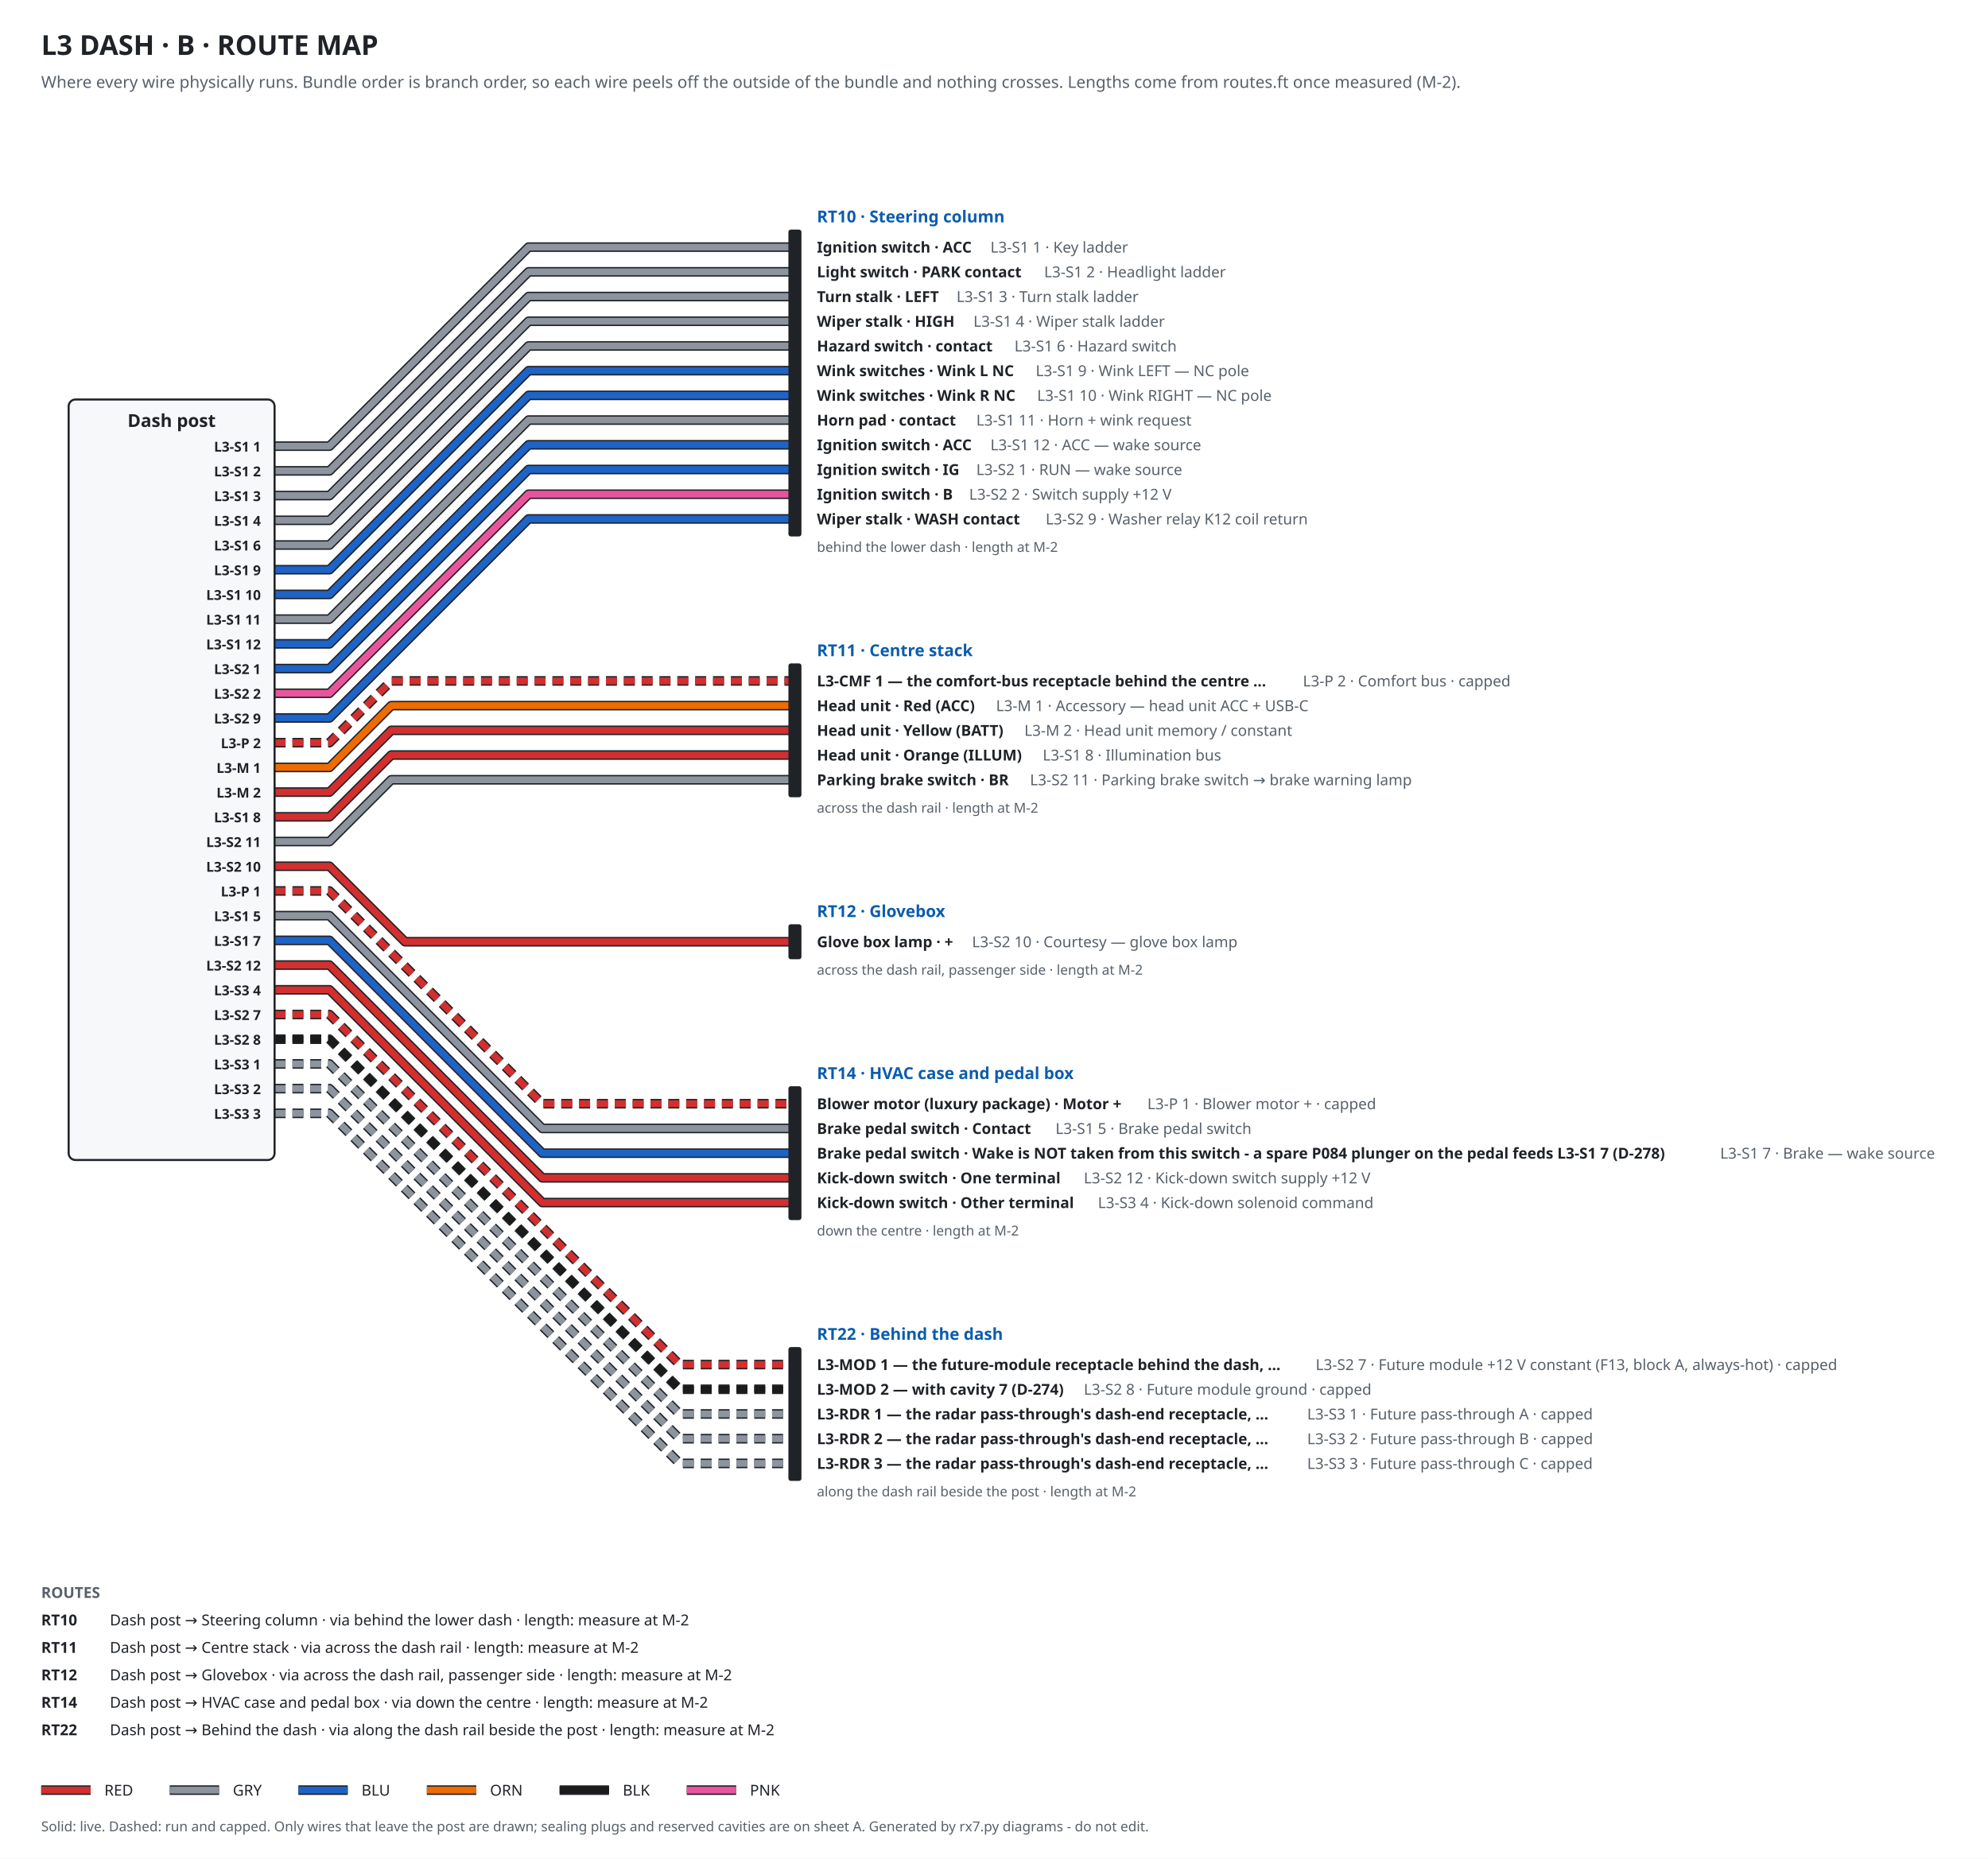
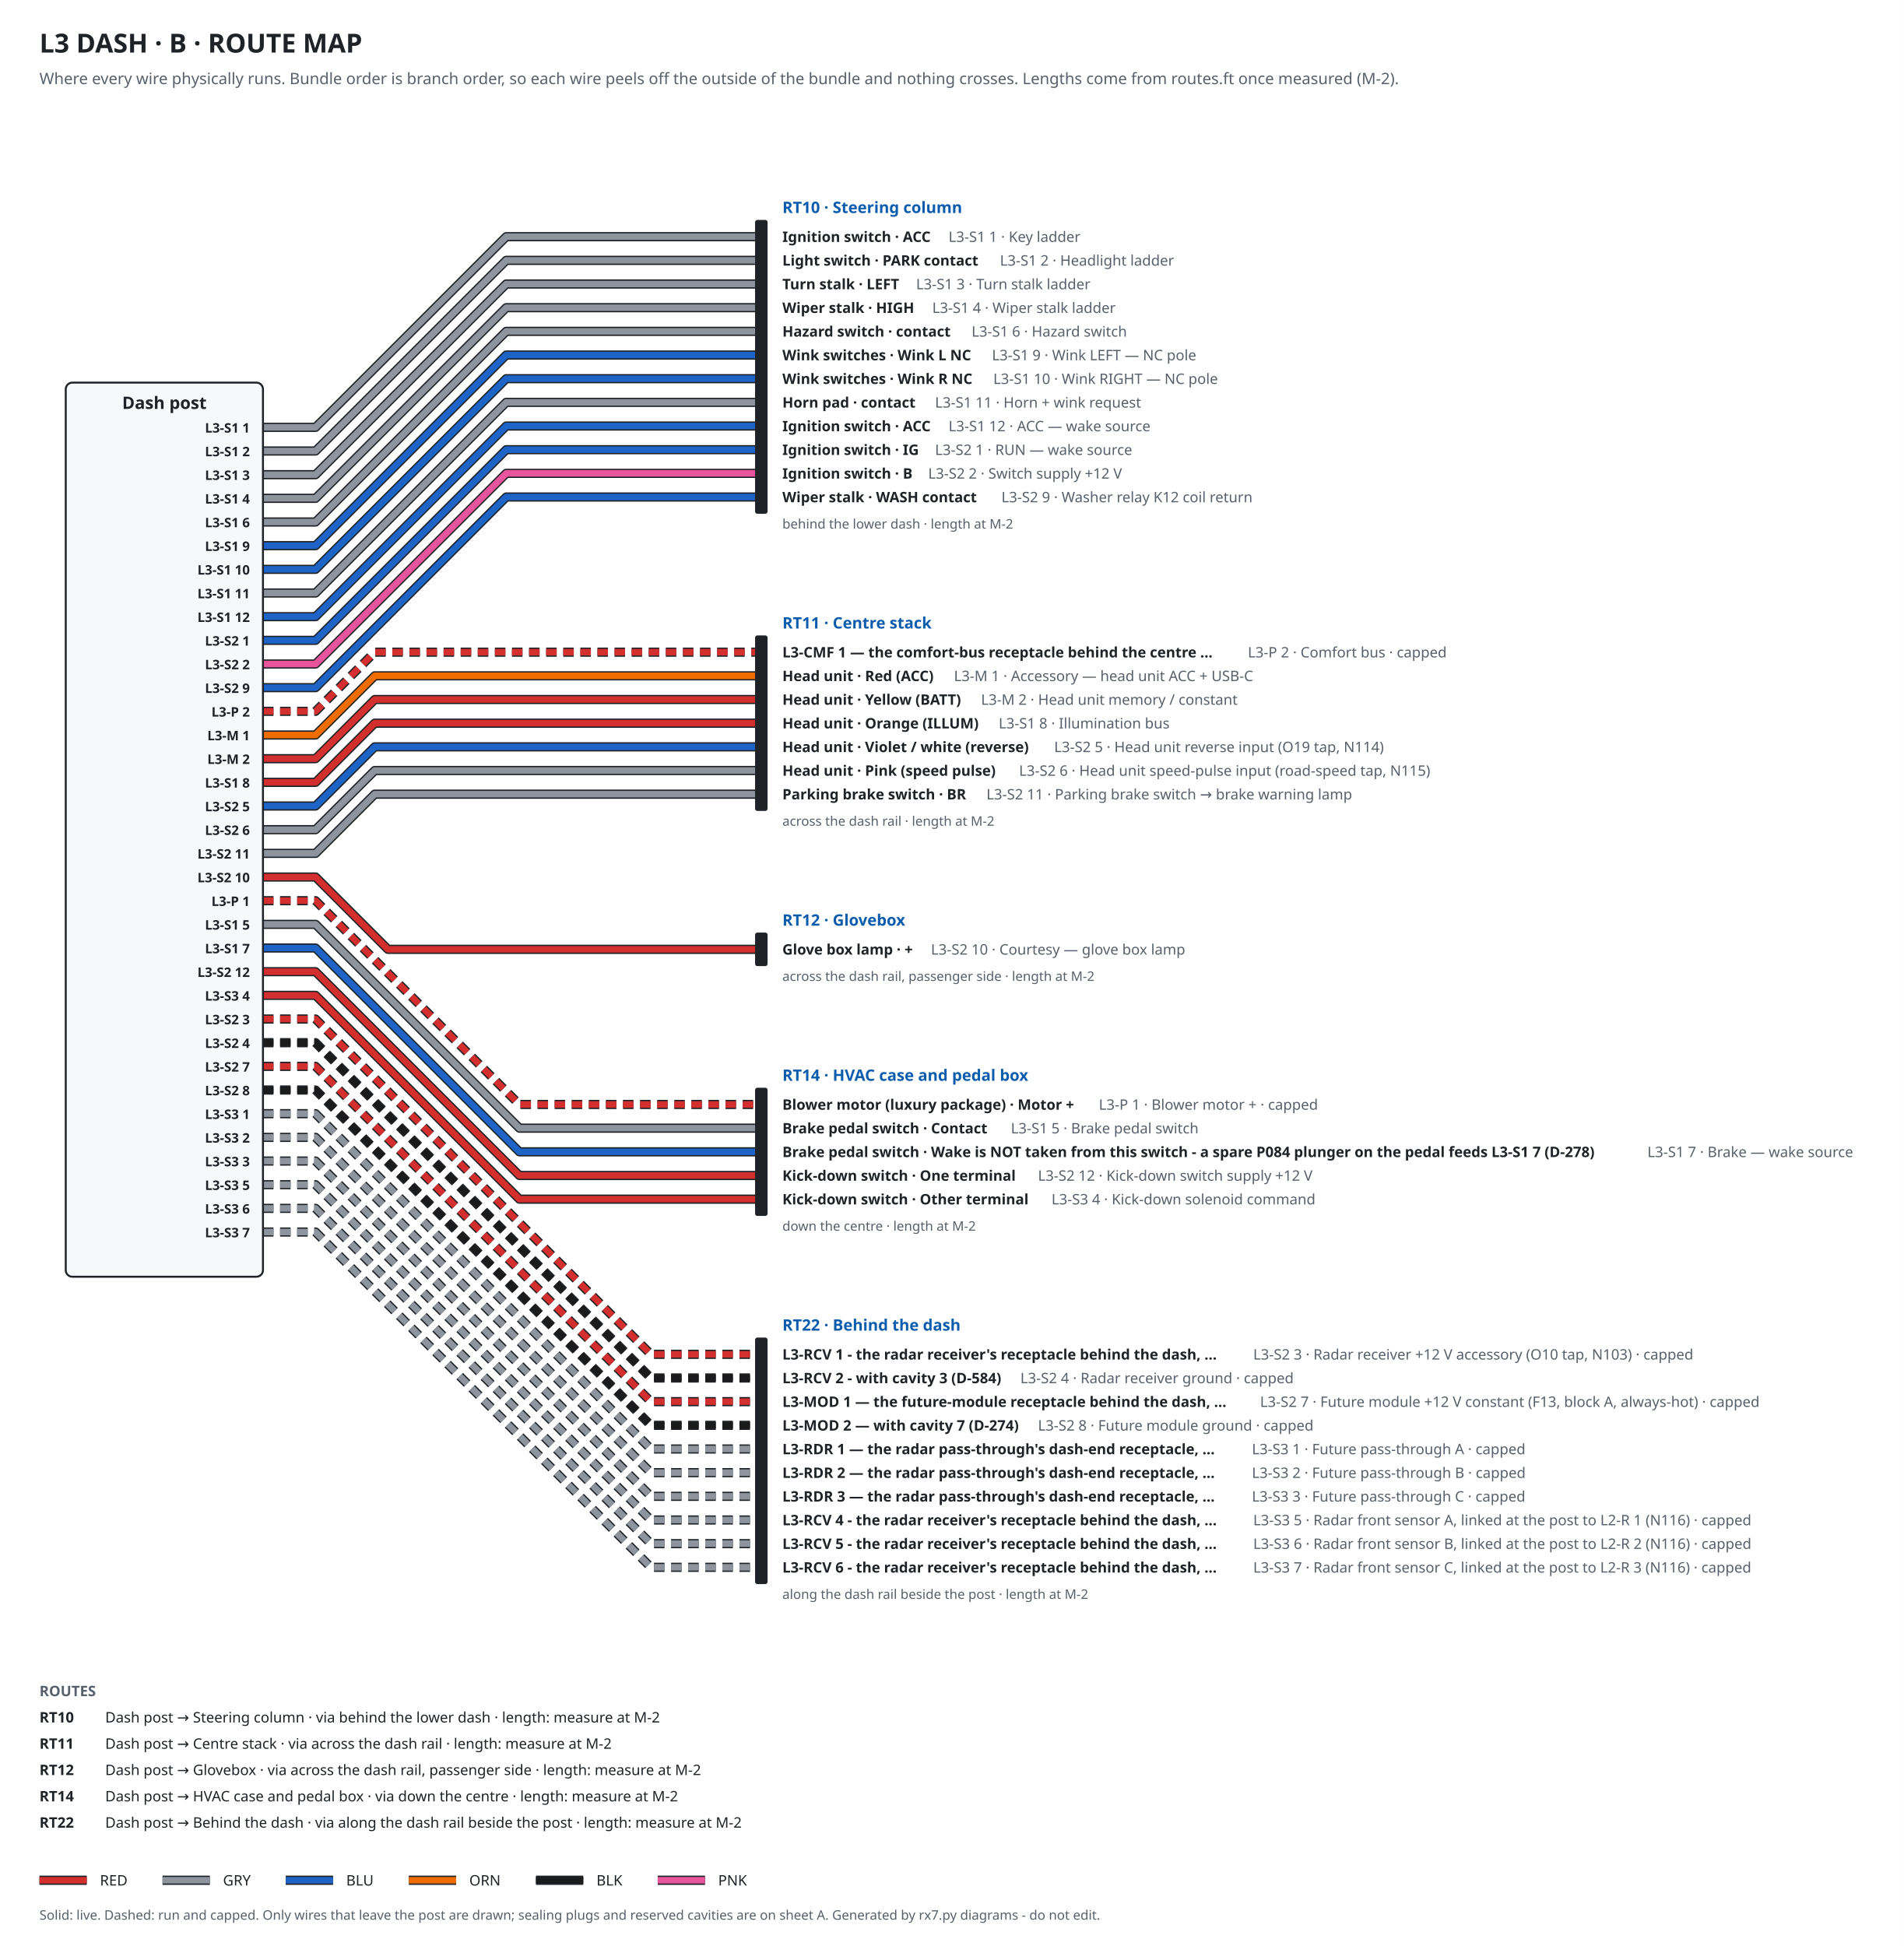
- <svg xmlns="http://www.w3.org/2000/svg" width="1448" height="1354" viewBox="0 0 1448 1354" font-family="Noto Sans, sans-serif">
+ <svg xmlns="http://www.w3.org/2000/svg" width="1448" height="1480" viewBox="0 0 1448 1480" font-family="Noto Sans, sans-serif">
  <rect width="100%" height="100%" fill="#fff" />
  <text x="30.0" y="40.0" font-size="20" text-anchor="start" font-weight="700" fill="#1f2328">L3 DASH · B · ROUTE MAP</text>
  <text x="30.0" y="64.0" font-size="12" text-anchor="start" font-weight="400" fill="#57606a">Where every wire physically runs. Bundle order is branch order, so each wire peels off the outside of the bundle and nothing crosses. Lengths come from routes.ft once measured (M-2).</text>
  <path d="M200.0,325.0 L240.0,325.0 L385.0,180.0 L575.0,180.0" fill="none" stroke="#1f2328" stroke-width="7" stroke-linejoin="round" />
  <path d="M200.0,325.0 L240.0,325.0 L385.0,180.0 L575.0,180.0" fill="none" stroke="#8d949e" stroke-width="5" stroke-linejoin="round" />
  <path d="M200.0,343.0 L240.0,343.0 L385.0,198.0 L575.0,198.0" fill="none" stroke="#1f2328" stroke-width="7" stroke-linejoin="round" />
  <path d="M200.0,343.0 L240.0,343.0 L385.0,198.0 L575.0,198.0" fill="none" stroke="#8d949e" stroke-width="5" stroke-linejoin="round" />
  <path d="M200.0,361.0 L240.0,361.0 L385.0,216.0 L575.0,216.0" fill="none" stroke="#1f2328" stroke-width="7" stroke-linejoin="round" />
  <path d="M200.0,361.0 L240.0,361.0 L385.0,216.0 L575.0,216.0" fill="none" stroke="#8d949e" stroke-width="5" stroke-linejoin="round" />
  <path d="M200.0,379.0 L240.0,379.0 L385.0,234.0 L575.0,234.0" fill="none" stroke="#1f2328" stroke-width="7" stroke-linejoin="round" />
  <path d="M200.0,379.0 L240.0,379.0 L385.0,234.0 L575.0,234.0" fill="none" stroke="#8d949e" stroke-width="5" stroke-linejoin="round" />
  <path d="M200.0,397.0 L240.0,397.0 L385.0,252.0 L575.0,252.0" fill="none" stroke="#1f2328" stroke-width="7" stroke-linejoin="round" />
  <path d="M200.0,397.0 L240.0,397.0 L385.0,252.0 L575.0,252.0" fill="none" stroke="#8d949e" stroke-width="5" stroke-linejoin="round" />
  <path d="M200.0,415.0 L240.0,415.0 L385.0,270.0 L575.0,270.0" fill="none" stroke="#1f2328" stroke-width="7" stroke-linejoin="round" />
  <path d="M200.0,415.0 L240.0,415.0 L385.0,270.0 L575.0,270.0" fill="none" stroke="#1e63c6" stroke-width="5" stroke-linejoin="round" />
  <path d="M200.0,433.0 L240.0,433.0 L385.0,288.0 L575.0,288.0" fill="none" stroke="#1f2328" stroke-width="7" stroke-linejoin="round" />
  <path d="M200.0,433.0 L240.0,433.0 L385.0,288.0 L575.0,288.0" fill="none" stroke="#1e63c6" stroke-width="5" stroke-linejoin="round" />
  <path d="M200.0,451.0 L240.0,451.0 L385.0,306.0 L575.0,306.0" fill="none" stroke="#1f2328" stroke-width="7" stroke-linejoin="round" />
  <path d="M200.0,451.0 L240.0,451.0 L385.0,306.0 L575.0,306.0" fill="none" stroke="#8d949e" stroke-width="5" stroke-linejoin="round" />
  <path d="M200.0,469.0 L240.0,469.0 L385.0,324.0 L575.0,324.0" fill="none" stroke="#1f2328" stroke-width="7" stroke-linejoin="round" />
  <path d="M200.0,469.0 L240.0,469.0 L385.0,324.0 L575.0,324.0" fill="none" stroke="#1e63c6" stroke-width="5" stroke-linejoin="round" />
  <path d="M200.0,487.0 L240.0,487.0 L385.0,342.0 L575.0,342.0" fill="none" stroke="#1f2328" stroke-width="7" stroke-linejoin="round" />
  <path d="M200.0,487.0 L240.0,487.0 L385.0,342.0 L575.0,342.0" fill="none" stroke="#1e63c6" stroke-width="5" stroke-linejoin="round" />
  <path d="M200.0,505.0 L240.0,505.0 L385.0,360.0 L575.0,360.0" fill="none" stroke="#1f2328" stroke-width="7" stroke-linejoin="round" />
  <path d="M200.0,505.0 L240.0,505.0 L385.0,360.0 L575.0,360.0" fill="none" stroke="#e8559c" stroke-width="5" stroke-linejoin="round" />
  <path d="M200.0,523.0 L240.0,523.0 L385.0,378.0 L575.0,378.0" fill="none" stroke="#1f2328" stroke-width="7" stroke-linejoin="round" />
  <path d="M200.0,523.0 L240.0,523.0 L385.0,378.0 L575.0,378.0" fill="none" stroke="#1e63c6" stroke-width="5" stroke-linejoin="round" />
  <path d="M200.0,541.0 L240.0,541.0 L285.0,496.0 L575.0,496.0" fill="none" stroke="#1f2328" stroke-width="7" stroke-linejoin="round" stroke-dasharray="8 5" />
  <path d="M200.0,541.0 L240.0,541.0 L285.0,496.0 L575.0,496.0" fill="none" stroke="#d32f2f" stroke-width="5" stroke-linejoin="round" stroke-dasharray="8 5" />
  <path d="M200.0,559.0 L240.0,559.0 L285.0,514.0 L575.0,514.0" fill="none" stroke="#1f2328" stroke-width="7" stroke-linejoin="round" />
  <path d="M200.0,559.0 L240.0,559.0 L285.0,514.0 L575.0,514.0" fill="none" stroke="#ef6c00" stroke-width="5" stroke-linejoin="round" />
  <path d="M200.0,577.0 L240.0,577.0 L285.0,532.0 L575.0,532.0" fill="none" stroke="#1f2328" stroke-width="7" stroke-linejoin="round" />
  <path d="M200.0,577.0 L240.0,577.0 L285.0,532.0 L575.0,532.0" fill="none" stroke="#d32f2f" stroke-width="5" stroke-linejoin="round" />
  <path d="M200.0,595.0 L240.0,595.0 L285.0,550.0 L575.0,550.0" fill="none" stroke="#1f2328" stroke-width="7" stroke-linejoin="round" />
  <path d="M200.0,595.0 L240.0,595.0 L285.0,550.0 L575.0,550.0" fill="none" stroke="#d32f2f" stroke-width="5" stroke-linejoin="round" />
  <path d="M200.0,613.0 L240.0,613.0 L285.0,568.0 L575.0,568.0" fill="none" stroke="#1f2328" stroke-width="7" stroke-linejoin="round" />
-   <path d="M200.0,613.0 L240.0,613.0 L285.0,568.0 L575.0,568.0" fill="none" stroke="#8d949e" stroke-width="5" stroke-linejoin="round" />
-   <path d="M200.0,631.0 L240.0,631.0 L295.0,686.0 L575.0,686.0" fill="none" stroke="#1f2328" stroke-width="7" stroke-linejoin="round" />
-   <path d="M200.0,631.0 L240.0,631.0 L295.0,686.0 L575.0,686.0" fill="none" stroke="#d32f2f" stroke-width="5" stroke-linejoin="round" />
-   <path d="M200.0,649.0 L240.0,649.0 L395.0,804.0 L575.0,804.0" fill="none" stroke="#1f2328" stroke-width="7" stroke-linejoin="round" stroke-dasharray="8 5" />
-   <path d="M200.0,649.0 L240.0,649.0 L395.0,804.0 L575.0,804.0" fill="none" stroke="#d32f2f" stroke-width="5" stroke-linejoin="round" stroke-dasharray="8 5" />
-   <path d="M200.0,667.0 L240.0,667.0 L395.0,822.0 L575.0,822.0" fill="none" stroke="#1f2328" stroke-width="7" stroke-linejoin="round" />
-   <path d="M200.0,667.0 L240.0,667.0 L395.0,822.0 L575.0,822.0" fill="none" stroke="#8d949e" stroke-width="5" stroke-linejoin="round" />
-   <path d="M200.0,685.0 L240.0,685.0 L395.0,840.0 L575.0,840.0" fill="none" stroke="#1f2328" stroke-width="7" stroke-linejoin="round" />
-   <path d="M200.0,685.0 L240.0,685.0 L395.0,840.0 L575.0,840.0" fill="none" stroke="#1e63c6" stroke-width="5" stroke-linejoin="round" />
+   <path d="M200.0,613.0 L240.0,613.0 L285.0,568.0 L575.0,568.0" fill="none" stroke="#1e63c6" stroke-width="5" stroke-linejoin="round" />
+   <path d="M200.0,631.0 L240.0,631.0 L285.0,586.0 L575.0,586.0" fill="none" stroke="#1f2328" stroke-width="7" stroke-linejoin="round" />
+   <path d="M200.0,631.0 L240.0,631.0 L285.0,586.0 L575.0,586.0" fill="none" stroke="#8d949e" stroke-width="5" stroke-linejoin="round" />
+   <path d="M200.0,649.0 L240.0,649.0 L285.0,604.0 L575.0,604.0" fill="none" stroke="#1f2328" stroke-width="7" stroke-linejoin="round" />
+   <path d="M200.0,649.0 L240.0,649.0 L285.0,604.0 L575.0,604.0" fill="none" stroke="#8d949e" stroke-width="5" stroke-linejoin="round" />
+   <path d="M200.0,667.0 L240.0,667.0 L295.0,722.0 L575.0,722.0" fill="none" stroke="#1f2328" stroke-width="7" stroke-linejoin="round" />
+   <path d="M200.0,667.0 L240.0,667.0 L295.0,722.0 L575.0,722.0" fill="none" stroke="#d32f2f" stroke-width="5" stroke-linejoin="round" />
+   <path d="M200.0,685.0 L240.0,685.0 L395.0,840.0 L575.0,840.0" fill="none" stroke="#1f2328" stroke-width="7" stroke-linejoin="round" stroke-dasharray="8 5" />
+   <path d="M200.0,685.0 L240.0,685.0 L395.0,840.0 L575.0,840.0" fill="none" stroke="#d32f2f" stroke-width="5" stroke-linejoin="round" stroke-dasharray="8 5" />
  <path d="M200.0,703.0 L240.0,703.0 L395.0,858.0 L575.0,858.0" fill="none" stroke="#1f2328" stroke-width="7" stroke-linejoin="round" />
-   <path d="M200.0,703.0 L240.0,703.0 L395.0,858.0 L575.0,858.0" fill="none" stroke="#d32f2f" stroke-width="5" stroke-linejoin="round" />
+   <path d="M200.0,703.0 L240.0,703.0 L395.0,858.0 L575.0,858.0" fill="none" stroke="#8d949e" stroke-width="5" stroke-linejoin="round" />
  <path d="M200.0,721.0 L240.0,721.0 L395.0,876.0 L575.0,876.0" fill="none" stroke="#1f2328" stroke-width="7" stroke-linejoin="round" />
-   <path d="M200.0,721.0 L240.0,721.0 L395.0,876.0 L575.0,876.0" fill="none" stroke="#d32f2f" stroke-width="5" stroke-linejoin="round" />
-   <path d="M200.0,739.0 L240.0,739.0 L495.0,994.0 L575.0,994.0" fill="none" stroke="#1f2328" stroke-width="7" stroke-linejoin="round" stroke-dasharray="8 5" />
-   <path d="M200.0,739.0 L240.0,739.0 L495.0,994.0 L575.0,994.0" fill="none" stroke="#d32f2f" stroke-width="5" stroke-linejoin="round" stroke-dasharray="8 5" />
-   <path d="M200.0,757.0 L240.0,757.0 L495.0,1012.0 L575.0,1012.0" fill="none" stroke="#1f2328" stroke-width="7" stroke-linejoin="round" stroke-dasharray="8 5" />
-   <path d="M200.0,757.0 L240.0,757.0 L495.0,1012.0 L575.0,1012.0" fill="none" stroke="#1b1b1b" stroke-width="5" stroke-linejoin="round" stroke-dasharray="8 5" />
+   <path d="M200.0,721.0 L240.0,721.0 L395.0,876.0 L575.0,876.0" fill="none" stroke="#1e63c6" stroke-width="5" stroke-linejoin="round" />
+   <path d="M200.0,739.0 L240.0,739.0 L395.0,894.0 L575.0,894.0" fill="none" stroke="#1f2328" stroke-width="7" stroke-linejoin="round" />
+   <path d="M200.0,739.0 L240.0,739.0 L395.0,894.0 L575.0,894.0" fill="none" stroke="#d32f2f" stroke-width="5" stroke-linejoin="round" />
+   <path d="M200.0,757.0 L240.0,757.0 L395.0,912.0 L575.0,912.0" fill="none" stroke="#1f2328" stroke-width="7" stroke-linejoin="round" />
+   <path d="M200.0,757.0 L240.0,757.0 L395.0,912.0 L575.0,912.0" fill="none" stroke="#d32f2f" stroke-width="5" stroke-linejoin="round" />
  <path d="M200.0,775.0 L240.0,775.0 L495.0,1030.0 L575.0,1030.0" fill="none" stroke="#1f2328" stroke-width="7" stroke-linejoin="round" stroke-dasharray="8 5" />
-   <path d="M200.0,775.0 L240.0,775.0 L495.0,1030.0 L575.0,1030.0" fill="none" stroke="#8d949e" stroke-width="5" stroke-linejoin="round" stroke-dasharray="8 5" />
+   <path d="M200.0,775.0 L240.0,775.0 L495.0,1030.0 L575.0,1030.0" fill="none" stroke="#d32f2f" stroke-width="5" stroke-linejoin="round" stroke-dasharray="8 5" />
  <path d="M200.0,793.0 L240.0,793.0 L495.0,1048.0 L575.0,1048.0" fill="none" stroke="#1f2328" stroke-width="7" stroke-linejoin="round" stroke-dasharray="8 5" />
-   <path d="M200.0,793.0 L240.0,793.0 L495.0,1048.0 L575.0,1048.0" fill="none" stroke="#8d949e" stroke-width="5" stroke-linejoin="round" stroke-dasharray="8 5" />
+   <path d="M200.0,793.0 L240.0,793.0 L495.0,1048.0 L575.0,1048.0" fill="none" stroke="#1b1b1b" stroke-width="5" stroke-linejoin="round" stroke-dasharray="8 5" />
  <path d="M200.0,811.0 L240.0,811.0 L495.0,1066.0 L575.0,1066.0" fill="none" stroke="#1f2328" stroke-width="7" stroke-linejoin="round" stroke-dasharray="8 5" />
-   <path d="M200.0,811.0 L240.0,811.0 L495.0,1066.0 L575.0,1066.0" fill="none" stroke="#8d949e" stroke-width="5" stroke-linejoin="round" stroke-dasharray="8 5" />
-   <rect x="50.0" y="291.0" width="150.0" height="554.0" rx="5" fill="#f6f8fa" stroke="#1f2328" stroke-width="1.5" />
+   <path d="M200.0,811.0 L240.0,811.0 L495.0,1066.0 L575.0,1066.0" fill="none" stroke="#d32f2f" stroke-width="5" stroke-linejoin="round" stroke-dasharray="8 5" />
+   <path d="M200.0,829.0 L240.0,829.0 L495.0,1084.0 L575.0,1084.0" fill="none" stroke="#1f2328" stroke-width="7" stroke-linejoin="round" stroke-dasharray="8 5" />
+   <path d="M200.0,829.0 L240.0,829.0 L495.0,1084.0 L575.0,1084.0" fill="none" stroke="#1b1b1b" stroke-width="5" stroke-linejoin="round" stroke-dasharray="8 5" />
+   <path d="M200.0,847.0 L240.0,847.0 L495.0,1102.0 L575.0,1102.0" fill="none" stroke="#1f2328" stroke-width="7" stroke-linejoin="round" stroke-dasharray="8 5" />
+   <path d="M200.0,847.0 L240.0,847.0 L495.0,1102.0 L575.0,1102.0" fill="none" stroke="#8d949e" stroke-width="5" stroke-linejoin="round" stroke-dasharray="8 5" />
+   <path d="M200.0,865.0 L240.0,865.0 L495.0,1120.0 L575.0,1120.0" fill="none" stroke="#1f2328" stroke-width="7" stroke-linejoin="round" stroke-dasharray="8 5" />
+   <path d="M200.0,865.0 L240.0,865.0 L495.0,1120.0 L575.0,1120.0" fill="none" stroke="#8d949e" stroke-width="5" stroke-linejoin="round" stroke-dasharray="8 5" />
+   <path d="M200.0,883.0 L240.0,883.0 L495.0,1138.0 L575.0,1138.0" fill="none" stroke="#1f2328" stroke-width="7" stroke-linejoin="round" stroke-dasharray="8 5" />
+   <path d="M200.0,883.0 L240.0,883.0 L495.0,1138.0 L575.0,1138.0" fill="none" stroke="#8d949e" stroke-width="5" stroke-linejoin="round" stroke-dasharray="8 5" />
+   <path d="M200.0,901.0 L240.0,901.0 L495.0,1156.0 L575.0,1156.0" fill="none" stroke="#1f2328" stroke-width="7" stroke-linejoin="round" stroke-dasharray="8 5" />
+   <path d="M200.0,901.0 L240.0,901.0 L495.0,1156.0 L575.0,1156.0" fill="none" stroke="#8d949e" stroke-width="5" stroke-linejoin="round" stroke-dasharray="8 5" />
+   <path d="M200.0,919.0 L240.0,919.0 L495.0,1174.0 L575.0,1174.0" fill="none" stroke="#1f2328" stroke-width="7" stroke-linejoin="round" stroke-dasharray="8 5" />
+   <path d="M200.0,919.0 L240.0,919.0 L495.0,1174.0 L575.0,1174.0" fill="none" stroke="#8d949e" stroke-width="5" stroke-linejoin="round" stroke-dasharray="8 5" />
+   <path d="M200.0,937.0 L240.0,937.0 L495.0,1192.0 L575.0,1192.0" fill="none" stroke="#1f2328" stroke-width="7" stroke-linejoin="round" stroke-dasharray="8 5" />
+   <path d="M200.0,937.0 L240.0,937.0 L495.0,1192.0 L575.0,1192.0" fill="none" stroke="#8d949e" stroke-width="5" stroke-linejoin="round" stroke-dasharray="8 5" />
+   <rect x="50.0" y="291.0" width="150.0" height="680.0" rx="5" fill="#f6f8fa" stroke="#1f2328" stroke-width="1.5" />
  <text x="125.0" y="311.0" font-size="13" text-anchor="middle" font-weight="700" fill="#1f2328">Dash post</text>
  <text x="190.0" y="329.0" font-size="10" text-anchor="end" font-weight="700" fill="#1f2328">L3-S1 1</text>
  <text x="190.0" y="347.0" font-size="10" text-anchor="end" font-weight="700" fill="#1f2328">L3-S1 2</text>
  <text x="190.0" y="365.0" font-size="10" text-anchor="end" font-weight="700" fill="#1f2328">L3-S1 3</text>
  <text x="190.0" y="383.0" font-size="10" text-anchor="end" font-weight="700" fill="#1f2328">L3-S1 4</text>
  <text x="190.0" y="401.0" font-size="10" text-anchor="end" font-weight="700" fill="#1f2328">L3-S1 6</text>
  <text x="190.0" y="419.0" font-size="10" text-anchor="end" font-weight="700" fill="#1f2328">L3-S1 9</text>
  <text x="190.0" y="437.0" font-size="10" text-anchor="end" font-weight="700" fill="#1f2328">L3-S1 10</text>
  <text x="190.0" y="455.0" font-size="10" text-anchor="end" font-weight="700" fill="#1f2328">L3-S1 11</text>
  <text x="190.0" y="473.0" font-size="10" text-anchor="end" font-weight="700" fill="#1f2328">L3-S1 12</text>
  <text x="190.0" y="491.0" font-size="10" text-anchor="end" font-weight="700" fill="#1f2328">L3-S2 1</text>
  <text x="190.0" y="509.0" font-size="10" text-anchor="end" font-weight="700" fill="#1f2328">L3-S2 2</text>
  <text x="190.0" y="527.0" font-size="10" text-anchor="end" font-weight="700" fill="#1f2328">L3-S2 9</text>
  <text x="190.0" y="545.0" font-size="10" text-anchor="end" font-weight="700" fill="#1f2328">L3-P 2</text>
  <text x="190.0" y="563.0" font-size="10" text-anchor="end" font-weight="700" fill="#1f2328">L3-M 1</text>
  <text x="190.0" y="581.0" font-size="10" text-anchor="end" font-weight="700" fill="#1f2328">L3-M 2</text>
  <text x="190.0" y="599.0" font-size="10" text-anchor="end" font-weight="700" fill="#1f2328">L3-S1 8</text>
-   <text x="190.0" y="617.0" font-size="10" text-anchor="end" font-weight="700" fill="#1f2328">L3-S2 11</text>
-   <text x="190.0" y="635.0" font-size="10" text-anchor="end" font-weight="700" fill="#1f2328">L3-S2 10</text>
-   <text x="190.0" y="653.0" font-size="10" text-anchor="end" font-weight="700" fill="#1f2328">L3-P 1</text>
-   <text x="190.0" y="671.0" font-size="10" text-anchor="end" font-weight="700" fill="#1f2328">L3-S1 5</text>
-   <text x="190.0" y="689.0" font-size="10" text-anchor="end" font-weight="700" fill="#1f2328">L3-S1 7</text>
-   <text x="190.0" y="707.0" font-size="10" text-anchor="end" font-weight="700" fill="#1f2328">L3-S2 12</text>
-   <text x="190.0" y="725.0" font-size="10" text-anchor="end" font-weight="700" fill="#1f2328">L3-S3 4</text>
-   <text x="190.0" y="743.0" font-size="10" text-anchor="end" font-weight="700" fill="#1f2328">L3-S2 7</text>
-   <text x="190.0" y="761.0" font-size="10" text-anchor="end" font-weight="700" fill="#1f2328">L3-S2 8</text>
-   <text x="190.0" y="779.0" font-size="10" text-anchor="end" font-weight="700" fill="#1f2328">L3-S3 1</text>
-   <text x="190.0" y="797.0" font-size="10" text-anchor="end" font-weight="700" fill="#1f2328">L3-S3 2</text>
-   <text x="190.0" y="815.0" font-size="10" text-anchor="end" font-weight="700" fill="#1f2328">L3-S3 3</text>
+   <text x="190.0" y="617.0" font-size="10" text-anchor="end" font-weight="700" fill="#1f2328">L3-S2 5</text>
+   <text x="190.0" y="635.0" font-size="10" text-anchor="end" font-weight="700" fill="#1f2328">L3-S2 6</text>
+   <text x="190.0" y="653.0" font-size="10" text-anchor="end" font-weight="700" fill="#1f2328">L3-S2 11</text>
+   <text x="190.0" y="671.0" font-size="10" text-anchor="end" font-weight="700" fill="#1f2328">L3-S2 10</text>
+   <text x="190.0" y="689.0" font-size="10" text-anchor="end" font-weight="700" fill="#1f2328">L3-P 1</text>
+   <text x="190.0" y="707.0" font-size="10" text-anchor="end" font-weight="700" fill="#1f2328">L3-S1 5</text>
+   <text x="190.0" y="725.0" font-size="10" text-anchor="end" font-weight="700" fill="#1f2328">L3-S1 7</text>
+   <text x="190.0" y="743.0" font-size="10" text-anchor="end" font-weight="700" fill="#1f2328">L3-S2 12</text>
+   <text x="190.0" y="761.0" font-size="10" text-anchor="end" font-weight="700" fill="#1f2328">L3-S3 4</text>
+   <text x="190.0" y="779.0" font-size="10" text-anchor="end" font-weight="700" fill="#1f2328">L3-S2 3</text>
+   <text x="190.0" y="797.0" font-size="10" text-anchor="end" font-weight="700" fill="#1f2328">L3-S2 4</text>
+   <text x="190.0" y="815.0" font-size="10" text-anchor="end" font-weight="700" fill="#1f2328">L3-S2 7</text>
+   <text x="190.0" y="833.0" font-size="10" text-anchor="end" font-weight="700" fill="#1f2328">L3-S2 8</text>
+   <text x="190.0" y="851.0" font-size="10" text-anchor="end" font-weight="700" fill="#1f2328">L3-S3 1</text>
+   <text x="190.0" y="869.0" font-size="10" text-anchor="end" font-weight="700" fill="#1f2328">L3-S3 2</text>
+   <text x="190.0" y="887.0" font-size="10" text-anchor="end" font-weight="700" fill="#1f2328">L3-S3 3</text>
+   <text x="190.0" y="905.0" font-size="10" text-anchor="end" font-weight="700" fill="#1f2328">L3-S3 5</text>
+   <text x="190.0" y="923.0" font-size="10" text-anchor="end" font-weight="700" fill="#1f2328">L3-S3 6</text>
+   <text x="190.0" y="941.0" font-size="10" text-anchor="end" font-weight="700" fill="#1f2328">L3-S3 7</text>
  <rect x="575.0" y="168.0" width="8.0" height="222.0" rx="1" fill="#1f2328" stroke="#1f2328" stroke-width="1.5" />
  <text x="595.0" y="162.0" font-size="12" text-anchor="start" font-weight="700" fill="#0b5cad">RT10 · Steering column</text>
  <text x="595.0" y="184.0" font-size="11" text-anchor="start" font-weight="700" fill="#1f2328">Ignition switch · ACC</text>
  <text x="721.4" y="184.0" font-size="11" text-anchor="start" font-weight="400" fill="#57606a">L3-S1 1 · Key ladder</text>
  <text x="595.0" y="202.0" font-size="11" text-anchor="start" font-weight="700" fill="#1f2328">Light switch · PARK contact</text>
  <text x="760.5" y="202.0" font-size="11" text-anchor="start" font-weight="400" fill="#57606a">L3-S1 2 · Headlight ladder</text>
  <text x="595.0" y="220.0" font-size="11" text-anchor="start" font-weight="700" fill="#1f2328">Turn stalk · LEFT</text>
  <text x="696.7" y="220.0" font-size="11" text-anchor="start" font-weight="400" fill="#57606a">L3-S1 3 · Turn stalk ladder</text>
  <text x="595.0" y="238.0" font-size="11" text-anchor="start" font-weight="700" fill="#1f2328">Wiper stalk · HIGH</text>
  <text x="709.0" y="238.0" font-size="11" text-anchor="start" font-weight="400" fill="#57606a">L3-S1 4 · Wiper stalk ladder</text>
  <text x="595.0" y="256.0" font-size="11" text-anchor="start" font-weight="700" fill="#1f2328">Hazard switch · contact</text>
  <text x="738.9" y="256.0" font-size="11" text-anchor="start" font-weight="400" fill="#57606a">L3-S1 6 · Hazard switch</text>
  <text x="595.0" y="274.0" font-size="11" text-anchor="start" font-weight="700" fill="#1f2328">Wink switches · Wink L NC</text>
  <text x="754.4" y="274.0" font-size="11" text-anchor="start" font-weight="400" fill="#57606a">L3-S1 9 · Wink LEFT — NC pole</text>
  <text x="595.0" y="292.0" font-size="11" text-anchor="start" font-weight="700" fill="#1f2328">Wink switches · Wink R NC</text>
  <text x="755.4" y="292.0" font-size="11" text-anchor="start" font-weight="400" fill="#57606a">L3-S1 10 · Wink RIGHT — NC pole</text>
  <text x="595.0" y="310.0" font-size="11" text-anchor="start" font-weight="700" fill="#1f2328">Horn pad · contact</text>
  <text x="711.1" y="310.0" font-size="11" text-anchor="start" font-weight="400" fill="#57606a">L3-S1 11 · Horn + wink request</text>
  <text x="595.0" y="328.0" font-size="11" text-anchor="start" font-weight="700" fill="#1f2328">Ignition switch · ACC</text>
  <text x="721.4" y="328.0" font-size="11" text-anchor="start" font-weight="400" fill="#57606a">L3-S1 12 · ACC — wake source</text>
  <text x="595.0" y="346.0" font-size="11" text-anchor="start" font-weight="700" fill="#1f2328">Ignition switch · IG</text>
  <text x="711.1" y="346.0" font-size="11" text-anchor="start" font-weight="400" fill="#57606a">L3-S2 1 · RUN — wake source</text>
  <text x="595.0" y="364.0" font-size="11" text-anchor="start" font-weight="700" fill="#1f2328">Ignition switch · B</text>
  <text x="705.9" y="364.0" font-size="11" text-anchor="start" font-weight="400" fill="#57606a">L3-S2 2 · Switch supply +12 V</text>
  <text x="595.0" y="382.0" font-size="11" text-anchor="start" font-weight="700" fill="#1f2328">Wiper stalk · WASH contact</text>
  <text x="761.6" y="382.0" font-size="11" text-anchor="start" font-weight="400" fill="#57606a">L3-S2 9 · Washer relay K12 coil return</text>
  <text x="595.0" y="402.0" font-size="10" text-anchor="start" font-weight="400" fill="#57606a">behind the lower dash · length at M-2</text>
-   <rect x="575.0" y="484.0" width="8.0" height="96.0" rx="1" fill="#1f2328" stroke="#1f2328" stroke-width="1.5" />
+   <rect x="575.0" y="484.0" width="8.0" height="132.0" rx="1" fill="#1f2328" stroke="#1f2328" stroke-width="1.5" />
  <text x="595.0" y="478.0" font-size="12" text-anchor="start" font-weight="700" fill="#0b5cad">RT11 · Centre stack</text>
  <text x="595.0" y="500.0" font-size="11" text-anchor="start" font-weight="700" fill="#1f2328">L3-CMF 1 — the comfort-bus receptacle behind the centre …</text>
  <text x="949.0" y="500.0" font-size="11" text-anchor="start" font-weight="400" fill="#57606a">L3-P 2 · Comfort bus · capped</text>
  <text x="595.0" y="518.0" font-size="11" text-anchor="start" font-weight="700" fill="#1f2328">Head unit · Red (ACC)</text>
  <text x="725.5" y="518.0" font-size="11" text-anchor="start" font-weight="400" fill="#57606a">L3-M 1 · Accessory — head unit ACC + USB-C</text>
  <text x="595.0" y="536.0" font-size="11" text-anchor="start" font-weight="700" fill="#1f2328">Head unit · Yellow (BATT)</text>
  <text x="746.1" y="536.0" font-size="11" text-anchor="start" font-weight="400" fill="#57606a">L3-M 2 · Head unit memory / constant</text>
  <text x="595.0" y="554.0" font-size="11" text-anchor="start" font-weight="700" fill="#1f2328">Head unit · Orange (ILLUM)</text>
  <text x="759.5" y="554.0" font-size="11" text-anchor="start" font-weight="400" fill="#57606a">L3-S1 8 · Illumination bus</text>
-   <text x="595.0" y="572.0" font-size="11" text-anchor="start" font-weight="700" fill="#1f2328">Parking brake switch · BR</text>
-   <text x="750.2" y="572.0" font-size="11" text-anchor="start" font-weight="400" fill="#57606a">L3-S2 11 · Parking brake switch → brake warning lamp</text>
-   <text x="595.0" y="592.0" font-size="10" text-anchor="start" font-weight="400" fill="#57606a">across the dash rail · length at M-2</text>
-   <rect x="575.0" y="674.0" width="8.0" height="24.0" rx="1" fill="#1f2328" stroke="#1f2328" stroke-width="1.5" />
-   <text x="595.0" y="668.0" font-size="12" text-anchor="start" font-weight="700" fill="#0b5cad">RT12 · Glovebox</text>
-   <text x="595.0" y="690.0" font-size="11" text-anchor="start" font-weight="700" fill="#1f2328">Glove box lamp · +</text>
-   <text x="708.0" y="690.0" font-size="11" text-anchor="start" font-weight="400" fill="#57606a">L3-S2 10 · Courtesy — glove box lamp</text>
-   <text x="595.0" y="710.0" font-size="10" text-anchor="start" font-weight="400" fill="#57606a">across the dash rail, passenger side · length at M-2</text>
-   <rect x="575.0" y="792.0" width="8.0" height="96.0" rx="1" fill="#1f2328" stroke="#1f2328" stroke-width="1.5" />
-   <text x="595.0" y="786.0" font-size="12" text-anchor="start" font-weight="700" fill="#0b5cad">RT14 · HVAC case and pedal box</text>
-   <text x="595.0" y="808.0" font-size="11" text-anchor="start" font-weight="700" fill="#1f2328">Blower motor (luxury package) · Motor +</text>
-   <text x="835.7" y="808.0" font-size="11" text-anchor="start" font-weight="400" fill="#57606a">L3-P 1 · Blower motor + · capped</text>
-   <text x="595.0" y="826.0" font-size="11" text-anchor="start" font-weight="700" fill="#1f2328">Brake pedal switch · Contact</text>
-   <text x="768.8" y="826.0" font-size="11" text-anchor="start" font-weight="400" fill="#57606a">L3-S1 5 · Brake pedal switch</text>
-   <text x="595.0" y="844.0" font-size="11" text-anchor="start" font-weight="700" fill="#1f2328">Brake pedal switch · Wake is NOT taken from this switch - a spare P084 plunger on the pedal feeds L3-S1 7 (D-278)</text>
-   <text x="1252.9" y="844.0" font-size="11" text-anchor="start" font-weight="400" fill="#57606a">L3-S1 7 · Brake — wake source</text>
-   <text x="595.0" y="862.0" font-size="11" text-anchor="start" font-weight="700" fill="#1f2328">Kick-down switch · One terminal</text>
-   <text x="789.4" y="862.0" font-size="11" text-anchor="start" font-weight="400" fill="#57606a">L3-S2 12 · Kick-down switch supply +12 V</text>
-   <text x="595.0" y="880.0" font-size="11" text-anchor="start" font-weight="700" fill="#1f2328">Kick-down switch · Other terminal</text>
-   <text x="799.7" y="880.0" font-size="11" text-anchor="start" font-weight="400" fill="#57606a">L3-S3 4 · Kick-down solenoid command</text>
-   <text x="595.0" y="900.0" font-size="10" text-anchor="start" font-weight="400" fill="#57606a">down the centre · length at M-2</text>
-   <rect x="575.0" y="982.0" width="8.0" height="96.0" rx="1" fill="#1f2328" stroke="#1f2328" stroke-width="1.5" />
-   <text x="595.0" y="976.0" font-size="12" text-anchor="start" font-weight="700" fill="#0b5cad">RT22 · Behind the dash</text>
-   <text x="595.0" y="998.0" font-size="11" text-anchor="start" font-weight="700" fill="#1f2328">L3-MOD 1 — the future-module receptacle behind the dash, …</text>
-   <text x="958.3" y="998.0" font-size="11" text-anchor="start" font-weight="400" fill="#57606a">L3-S2 7 · Future module +12 V constant (F13, block A, always-hot) · capped</text>
-   <text x="595.0" y="1016.0" font-size="11" text-anchor="start" font-weight="700" fill="#1f2328">L3-MOD 2 — with cavity 7 (D-274)</text>
-   <text x="789.4" y="1016.0" font-size="11" text-anchor="start" font-weight="400" fill="#57606a">L3-S2 8 · Future module ground · capped</text>
-   <text x="595.0" y="1034.0" font-size="11" text-anchor="start" font-weight="700" fill="#1f2328">L3-RDR 1 — the radar pass-through's dash-end receptacle, …</text>
-   <text x="952.1" y="1034.0" font-size="11" text-anchor="start" font-weight="400" fill="#57606a">L3-S3 1 · Future pass-through A · capped</text>
-   <text x="595.0" y="1052.0" font-size="11" text-anchor="start" font-weight="700" fill="#1f2328">L3-RDR 2 — the radar pass-through's dash-end receptacle, …</text>
-   <text x="952.1" y="1052.0" font-size="11" text-anchor="start" font-weight="400" fill="#57606a">L3-S3 2 · Future pass-through B · capped</text>
-   <text x="595.0" y="1070.0" font-size="11" text-anchor="start" font-weight="700" fill="#1f2328">L3-RDR 3 — the radar pass-through's dash-end receptacle, …</text>
-   <text x="952.1" y="1070.0" font-size="11" text-anchor="start" font-weight="400" fill="#57606a">L3-S3 3 · Future pass-through C · capped</text>
-   <text x="595.0" y="1090.0" font-size="10" text-anchor="start" font-weight="400" fill="#57606a">along the dash rail beside the post · length at M-2</text>
-   <text x="30.0" y="1164.0" font-size="11" text-anchor="start" font-weight="700" fill="#57606a">ROUTES</text>
-   <text x="30.0" y="1184.0" font-size="11" text-anchor="start" font-weight="700" fill="#1f2328">RT10</text>
-   <text x="80.0" y="1184.0" font-size="11" text-anchor="start" font-weight="400" fill="#1f2328">Dash post → Steering column  ·  via behind the lower dash  ·  length: measure at M-2</text>
-   <text x="30.0" y="1204.0" font-size="11" text-anchor="start" font-weight="700" fill="#1f2328">RT11</text>
-   <text x="80.0" y="1204.0" font-size="11" text-anchor="start" font-weight="400" fill="#1f2328">Dash post → Centre stack  ·  via across the dash rail  ·  length: measure at M-2</text>
-   <text x="30.0" y="1224.0" font-size="11" text-anchor="start" font-weight="700" fill="#1f2328">RT12</text>
-   <text x="80.0" y="1224.0" font-size="11" text-anchor="start" font-weight="400" fill="#1f2328">Dash post → Glovebox  ·  via across the dash rail, passenger side  ·  length: measure at M-2</text>
-   <text x="30.0" y="1244.0" font-size="11" text-anchor="start" font-weight="700" fill="#1f2328">RT14</text>
-   <text x="80.0" y="1244.0" font-size="11" text-anchor="start" font-weight="400" fill="#1f2328">Dash post → HVAC case and pedal box  ·  via down the centre  ·  length: measure at M-2</text>
-   <text x="30.0" y="1264.0" font-size="11" text-anchor="start" font-weight="700" fill="#1f2328">RT22</text>
-   <text x="80.0" y="1264.0" font-size="11" text-anchor="start" font-weight="400" fill="#1f2328">Dash post → Behind the dash  ·  via along the dash rail beside the post  ·  length: measure at M-2</text>
-   <path d="M30.0,1304.0 L66.0,1304.0" fill="none" stroke="#1f2328" stroke-width="7" stroke-linejoin="round" />
-   <path d="M30.0,1304.0 L66.0,1304.0" fill="none" stroke="#d32f2f" stroke-width="5" stroke-linejoin="round" />
-   <text x="76.0" y="1308.0" font-size="11" text-anchor="start" font-weight="400" fill="#1f2328">RED</text>
-   <path d="M123.6,1304.0 L159.6,1304.0" fill="none" stroke="#1f2328" stroke-width="7" stroke-linejoin="round" />
-   <path d="M123.6,1304.0 L159.6,1304.0" fill="none" stroke="#8d949e" stroke-width="5" stroke-linejoin="round" />
-   <text x="169.6" y="1308.0" font-size="11" text-anchor="start" font-weight="400" fill="#1f2328">GRY</text>
-   <path d="M217.3,1304.0 L253.3,1304.0" fill="none" stroke="#1f2328" stroke-width="7" stroke-linejoin="round" />
-   <path d="M217.3,1304.0 L253.3,1304.0" fill="none" stroke="#1e63c6" stroke-width="5" stroke-linejoin="round" />
-   <text x="263.3" y="1308.0" font-size="11" text-anchor="start" font-weight="400" fill="#1f2328">BLU</text>
-   <path d="M310.9,1304.0 L346.9,1304.0" fill="none" stroke="#1f2328" stroke-width="7" stroke-linejoin="round" />
-   <path d="M310.9,1304.0 L346.9,1304.0" fill="none" stroke="#ef6c00" stroke-width="5" stroke-linejoin="round" />
-   <text x="356.9" y="1308.0" font-size="11" text-anchor="start" font-weight="400" fill="#1f2328">ORN</text>
-   <path d="M407.6,1304.0 L443.6,1304.0" fill="none" stroke="#1f2328" stroke-width="7" stroke-linejoin="round" />
-   <path d="M407.6,1304.0 L443.6,1304.0" fill="none" stroke="#1b1b1b" stroke-width="5" stroke-linejoin="round" />
-   <text x="453.6" y="1308.0" font-size="11" text-anchor="start" font-weight="400" fill="#1f2328">BLK</text>
-   <path d="M500.2,1304.0 L536.2,1304.0" fill="none" stroke="#1f2328" stroke-width="7" stroke-linejoin="round" />
-   <path d="M500.2,1304.0 L536.2,1304.0" fill="none" stroke="#e8559c" stroke-width="5" stroke-linejoin="round" />
-   <text x="546.2" y="1308.0" font-size="11" text-anchor="start" font-weight="400" fill="#1f2328">PNK</text>
-   <text x="30.0" y="1334.0" font-size="10" text-anchor="start" font-weight="400" fill="#57606a">Solid: live. Dashed: run and capped. Only wires that leave the post are drawn; sealing plugs and reserved cavities are on sheet A. Generated by rx7.py diagrams - do not edit.</text>
+   <text x="595.0" y="572.0" font-size="11" text-anchor="start" font-weight="700" fill="#1f2328">Head unit · Violet / white (reverse)</text>
+   <text x="801.7" y="572.0" font-size="11" text-anchor="start" font-weight="400" fill="#57606a">L3-S2 5 · Head unit reverse input (O19 tap, N114)</text>
+   <text x="595.0" y="590.0" font-size="11" text-anchor="start" font-weight="700" fill="#1f2328">Head unit · Pink (speed pulse)</text>
+   <text x="775.0" y="590.0" font-size="11" text-anchor="start" font-weight="400" fill="#57606a">L3-S2 6 · Head unit speed-pulse input (road-speed tap, N115)</text>
+   <text x="595.0" y="608.0" font-size="11" text-anchor="start" font-weight="700" fill="#1f2328">Parking brake switch · BR</text>
+   <text x="750.2" y="608.0" font-size="11" text-anchor="start" font-weight="400" fill="#57606a">L3-S2 11 · Parking brake switch → brake warning lamp</text>
+   <text x="595.0" y="628.0" font-size="10" text-anchor="start" font-weight="400" fill="#57606a">across the dash rail · length at M-2</text>
+   <rect x="575.0" y="710.0" width="8.0" height="24.0" rx="1" fill="#1f2328" stroke="#1f2328" stroke-width="1.5" />
+   <text x="595.0" y="704.0" font-size="12" text-anchor="start" font-weight="700" fill="#0b5cad">RT12 · Glovebox</text>
+   <text x="595.0" y="726.0" font-size="11" text-anchor="start" font-weight="700" fill="#1f2328">Glove box lamp · +</text>
+   <text x="708.0" y="726.0" font-size="11" text-anchor="start" font-weight="400" fill="#57606a">L3-S2 10 · Courtesy — glove box lamp</text>
+   <text x="595.0" y="746.0" font-size="10" text-anchor="start" font-weight="400" fill="#57606a">across the dash rail, passenger side · length at M-2</text>
+   <rect x="575.0" y="828.0" width="8.0" height="96.0" rx="1" fill="#1f2328" stroke="#1f2328" stroke-width="1.5" />
+   <text x="595.0" y="822.0" font-size="12" text-anchor="start" font-weight="700" fill="#0b5cad">RT14 · HVAC case and pedal box</text>
+   <text x="595.0" y="844.0" font-size="11" text-anchor="start" font-weight="700" fill="#1f2328">Blower motor (luxury package) · Motor +</text>
+   <text x="835.7" y="844.0" font-size="11" text-anchor="start" font-weight="400" fill="#57606a">L3-P 1 · Blower motor + · capped</text>
+   <text x="595.0" y="862.0" font-size="11" text-anchor="start" font-weight="700" fill="#1f2328">Brake pedal switch · Contact</text>
+   <text x="768.8" y="862.0" font-size="11" text-anchor="start" font-weight="400" fill="#57606a">L3-S1 5 · Brake pedal switch</text>
+   <text x="595.0" y="880.0" font-size="11" text-anchor="start" font-weight="700" fill="#1f2328">Brake pedal switch · Wake is NOT taken from this switch - a spare P084 plunger on the pedal feeds L3-S1 7 (D-278)</text>
+   <text x="1252.9" y="880.0" font-size="11" text-anchor="start" font-weight="400" fill="#57606a">L3-S1 7 · Brake — wake source</text>
+   <text x="595.0" y="898.0" font-size="11" text-anchor="start" font-weight="700" fill="#1f2328">Kick-down switch · One terminal</text>
+   <text x="789.4" y="898.0" font-size="11" text-anchor="start" font-weight="400" fill="#57606a">L3-S2 12 · Kick-down switch supply +12 V</text>
+   <text x="595.0" y="916.0" font-size="11" text-anchor="start" font-weight="700" fill="#1f2328">Kick-down switch · Other terminal</text>
+   <text x="799.7" y="916.0" font-size="11" text-anchor="start" font-weight="400" fill="#57606a">L3-S3 4 · Kick-down solenoid command</text>
+   <text x="595.0" y="936.0" font-size="10" text-anchor="start" font-weight="400" fill="#57606a">down the centre · length at M-2</text>
+   <rect x="575.0" y="1018.0" width="8.0" height="186.0" rx="1" fill="#1f2328" stroke="#1f2328" stroke-width="1.5" />
+   <text x="595.0" y="1012.0" font-size="12" text-anchor="start" font-weight="700" fill="#0b5cad">RT22 · Behind the dash</text>
+   <text x="595.0" y="1034.0" font-size="11" text-anchor="start" font-weight="700" fill="#1f2328">L3-RCV 1 - the radar receiver's receptacle behind the dash, …</text>
+   <text x="953.1" y="1034.0" font-size="11" text-anchor="start" font-weight="400" fill="#57606a">L3-S2 3 · Radar receiver +12 V accessory (O10 tap, N103) · capped</text>
+   <text x="595.0" y="1052.0" font-size="11" text-anchor="start" font-weight="700" fill="#1f2328">L3-RCV 2 - with cavity 3 (D-584)</text>
+   <text x="776.0" y="1052.0" font-size="11" text-anchor="start" font-weight="400" fill="#57606a">L3-S2 4 · Radar receiver ground · capped</text>
+   <text x="595.0" y="1070.0" font-size="11" text-anchor="start" font-weight="700" fill="#1f2328">L3-MOD 1 — the future-module receptacle behind the dash, …</text>
+   <text x="958.3" y="1070.0" font-size="11" text-anchor="start" font-weight="400" fill="#57606a">L3-S2 7 · Future module +12 V constant (F13, block A, always-hot) · capped</text>
+   <text x="595.0" y="1088.0" font-size="11" text-anchor="start" font-weight="700" fill="#1f2328">L3-MOD 2 — with cavity 7 (D-274)</text>
+   <text x="789.4" y="1088.0" font-size="11" text-anchor="start" font-weight="400" fill="#57606a">L3-S2 8 · Future module ground · capped</text>
+   <text x="595.0" y="1106.0" font-size="11" text-anchor="start" font-weight="700" fill="#1f2328">L3-RDR 1 — the radar pass-through's dash-end receptacle, …</text>
+   <text x="952.1" y="1106.0" font-size="11" text-anchor="start" font-weight="400" fill="#57606a">L3-S3 1 · Future pass-through A · capped</text>
+   <text x="595.0" y="1124.0" font-size="11" text-anchor="start" font-weight="700" fill="#1f2328">L3-RDR 2 — the radar pass-through's dash-end receptacle, …</text>
+   <text x="952.1" y="1124.0" font-size="11" text-anchor="start" font-weight="400" fill="#57606a">L3-S3 2 · Future pass-through B · capped</text>
+   <text x="595.0" y="1142.0" font-size="11" text-anchor="start" font-weight="700" fill="#1f2328">L3-RDR 3 — the radar pass-through's dash-end receptacle, …</text>
+   <text x="952.1" y="1142.0" font-size="11" text-anchor="start" font-weight="400" fill="#57606a">L3-S3 3 · Future pass-through C · capped</text>
+   <text x="595.0" y="1160.0" font-size="11" text-anchor="start" font-weight="700" fill="#1f2328">L3-RCV 4 - the radar receiver's receptacle behind the dash, …</text>
+   <text x="953.1" y="1160.0" font-size="11" text-anchor="start" font-weight="400" fill="#57606a">L3-S3 5 · Radar front sensor A, linked at the post to L2-R 1 (N116) · capped</text>
+   <text x="595.0" y="1178.0" font-size="11" text-anchor="start" font-weight="700" fill="#1f2328">L3-RCV 5 - the radar receiver's receptacle behind the dash, …</text>
+   <text x="953.1" y="1178.0" font-size="11" text-anchor="start" font-weight="400" fill="#57606a">L3-S3 6 · Radar front sensor B, linked at the post to L2-R 2 (N116) · capped</text>
+   <text x="595.0" y="1196.0" font-size="11" text-anchor="start" font-weight="700" fill="#1f2328">L3-RCV 6 - the radar receiver's receptacle behind the dash, …</text>
+   <text x="953.1" y="1196.0" font-size="11" text-anchor="start" font-weight="400" fill="#57606a">L3-S3 7 · Radar front sensor C, linked at the post to L2-R 3 (N116) · capped</text>
+   <text x="595.0" y="1216.0" font-size="10" text-anchor="start" font-weight="400" fill="#57606a">along the dash rail beside the post · length at M-2</text>
+   <text x="30.0" y="1290.0" font-size="11" text-anchor="start" font-weight="700" fill="#57606a">ROUTES</text>
+   <text x="30.0" y="1310.0" font-size="11" text-anchor="start" font-weight="700" fill="#1f2328">RT10</text>
+   <text x="80.0" y="1310.0" font-size="11" text-anchor="start" font-weight="400" fill="#1f2328">Dash post → Steering column  ·  via behind the lower dash  ·  length: measure at M-2</text>
+   <text x="30.0" y="1330.0" font-size="11" text-anchor="start" font-weight="700" fill="#1f2328">RT11</text>
+   <text x="80.0" y="1330.0" font-size="11" text-anchor="start" font-weight="400" fill="#1f2328">Dash post → Centre stack  ·  via across the dash rail  ·  length: measure at M-2</text>
+   <text x="30.0" y="1350.0" font-size="11" text-anchor="start" font-weight="700" fill="#1f2328">RT12</text>
+   <text x="80.0" y="1350.0" font-size="11" text-anchor="start" font-weight="400" fill="#1f2328">Dash post → Glovebox  ·  via across the dash rail, passenger side  ·  length: measure at M-2</text>
+   <text x="30.0" y="1370.0" font-size="11" text-anchor="start" font-weight="700" fill="#1f2328">RT14</text>
+   <text x="80.0" y="1370.0" font-size="11" text-anchor="start" font-weight="400" fill="#1f2328">Dash post → HVAC case and pedal box  ·  via down the centre  ·  length: measure at M-2</text>
+   <text x="30.0" y="1390.0" font-size="11" text-anchor="start" font-weight="700" fill="#1f2328">RT22</text>
+   <text x="80.0" y="1390.0" font-size="11" text-anchor="start" font-weight="400" fill="#1f2328">Dash post → Behind the dash  ·  via along the dash rail beside the post  ·  length: measure at M-2</text>
+   <path d="M30.0,1430.0 L66.0,1430.0" fill="none" stroke="#1f2328" stroke-width="7" stroke-linejoin="round" />
+   <path d="M30.0,1430.0 L66.0,1430.0" fill="none" stroke="#d32f2f" stroke-width="5" stroke-linejoin="round" />
+   <text x="76.0" y="1434.0" font-size="11" text-anchor="start" font-weight="400" fill="#1f2328">RED</text>
+   <path d="M123.6,1430.0 L159.6,1430.0" fill="none" stroke="#1f2328" stroke-width="7" stroke-linejoin="round" />
+   <path d="M123.6,1430.0 L159.6,1430.0" fill="none" stroke="#8d949e" stroke-width="5" stroke-linejoin="round" />
+   <text x="169.6" y="1434.0" font-size="11" text-anchor="start" font-weight="400" fill="#1f2328">GRY</text>
+   <path d="M217.3,1430.0 L253.3,1430.0" fill="none" stroke="#1f2328" stroke-width="7" stroke-linejoin="round" />
+   <path d="M217.3,1430.0 L253.3,1430.0" fill="none" stroke="#1e63c6" stroke-width="5" stroke-linejoin="round" />
+   <text x="263.3" y="1434.0" font-size="11" text-anchor="start" font-weight="400" fill="#1f2328">BLU</text>
+   <path d="M310.9,1430.0 L346.9,1430.0" fill="none" stroke="#1f2328" stroke-width="7" stroke-linejoin="round" />
+   <path d="M310.9,1430.0 L346.9,1430.0" fill="none" stroke="#ef6c00" stroke-width="5" stroke-linejoin="round" />
+   <text x="356.9" y="1434.0" font-size="11" text-anchor="start" font-weight="400" fill="#1f2328">ORN</text>
+   <path d="M407.6,1430.0 L443.6,1430.0" fill="none" stroke="#1f2328" stroke-width="7" stroke-linejoin="round" />
+   <path d="M407.6,1430.0 L443.6,1430.0" fill="none" stroke="#1b1b1b" stroke-width="5" stroke-linejoin="round" />
+   <text x="453.6" y="1434.0" font-size="11" text-anchor="start" font-weight="400" fill="#1f2328">BLK</text>
+   <path d="M500.2,1430.0 L536.2,1430.0" fill="none" stroke="#1f2328" stroke-width="7" stroke-linejoin="round" />
+   <path d="M500.2,1430.0 L536.2,1430.0" fill="none" stroke="#e8559c" stroke-width="5" stroke-linejoin="round" />
+   <text x="546.2" y="1434.0" font-size="11" text-anchor="start" font-weight="400" fill="#1f2328">PNK</text>
+   <text x="30.0" y="1460.0" font-size="10" text-anchor="start" font-weight="400" fill="#57606a">Solid: live. Dashed: run and capped. Only wires that leave the post are drawn; sealing plugs and reserved cavities are on sheet A. Generated by rx7.py diagrams - do not edit.</text>
</svg>
